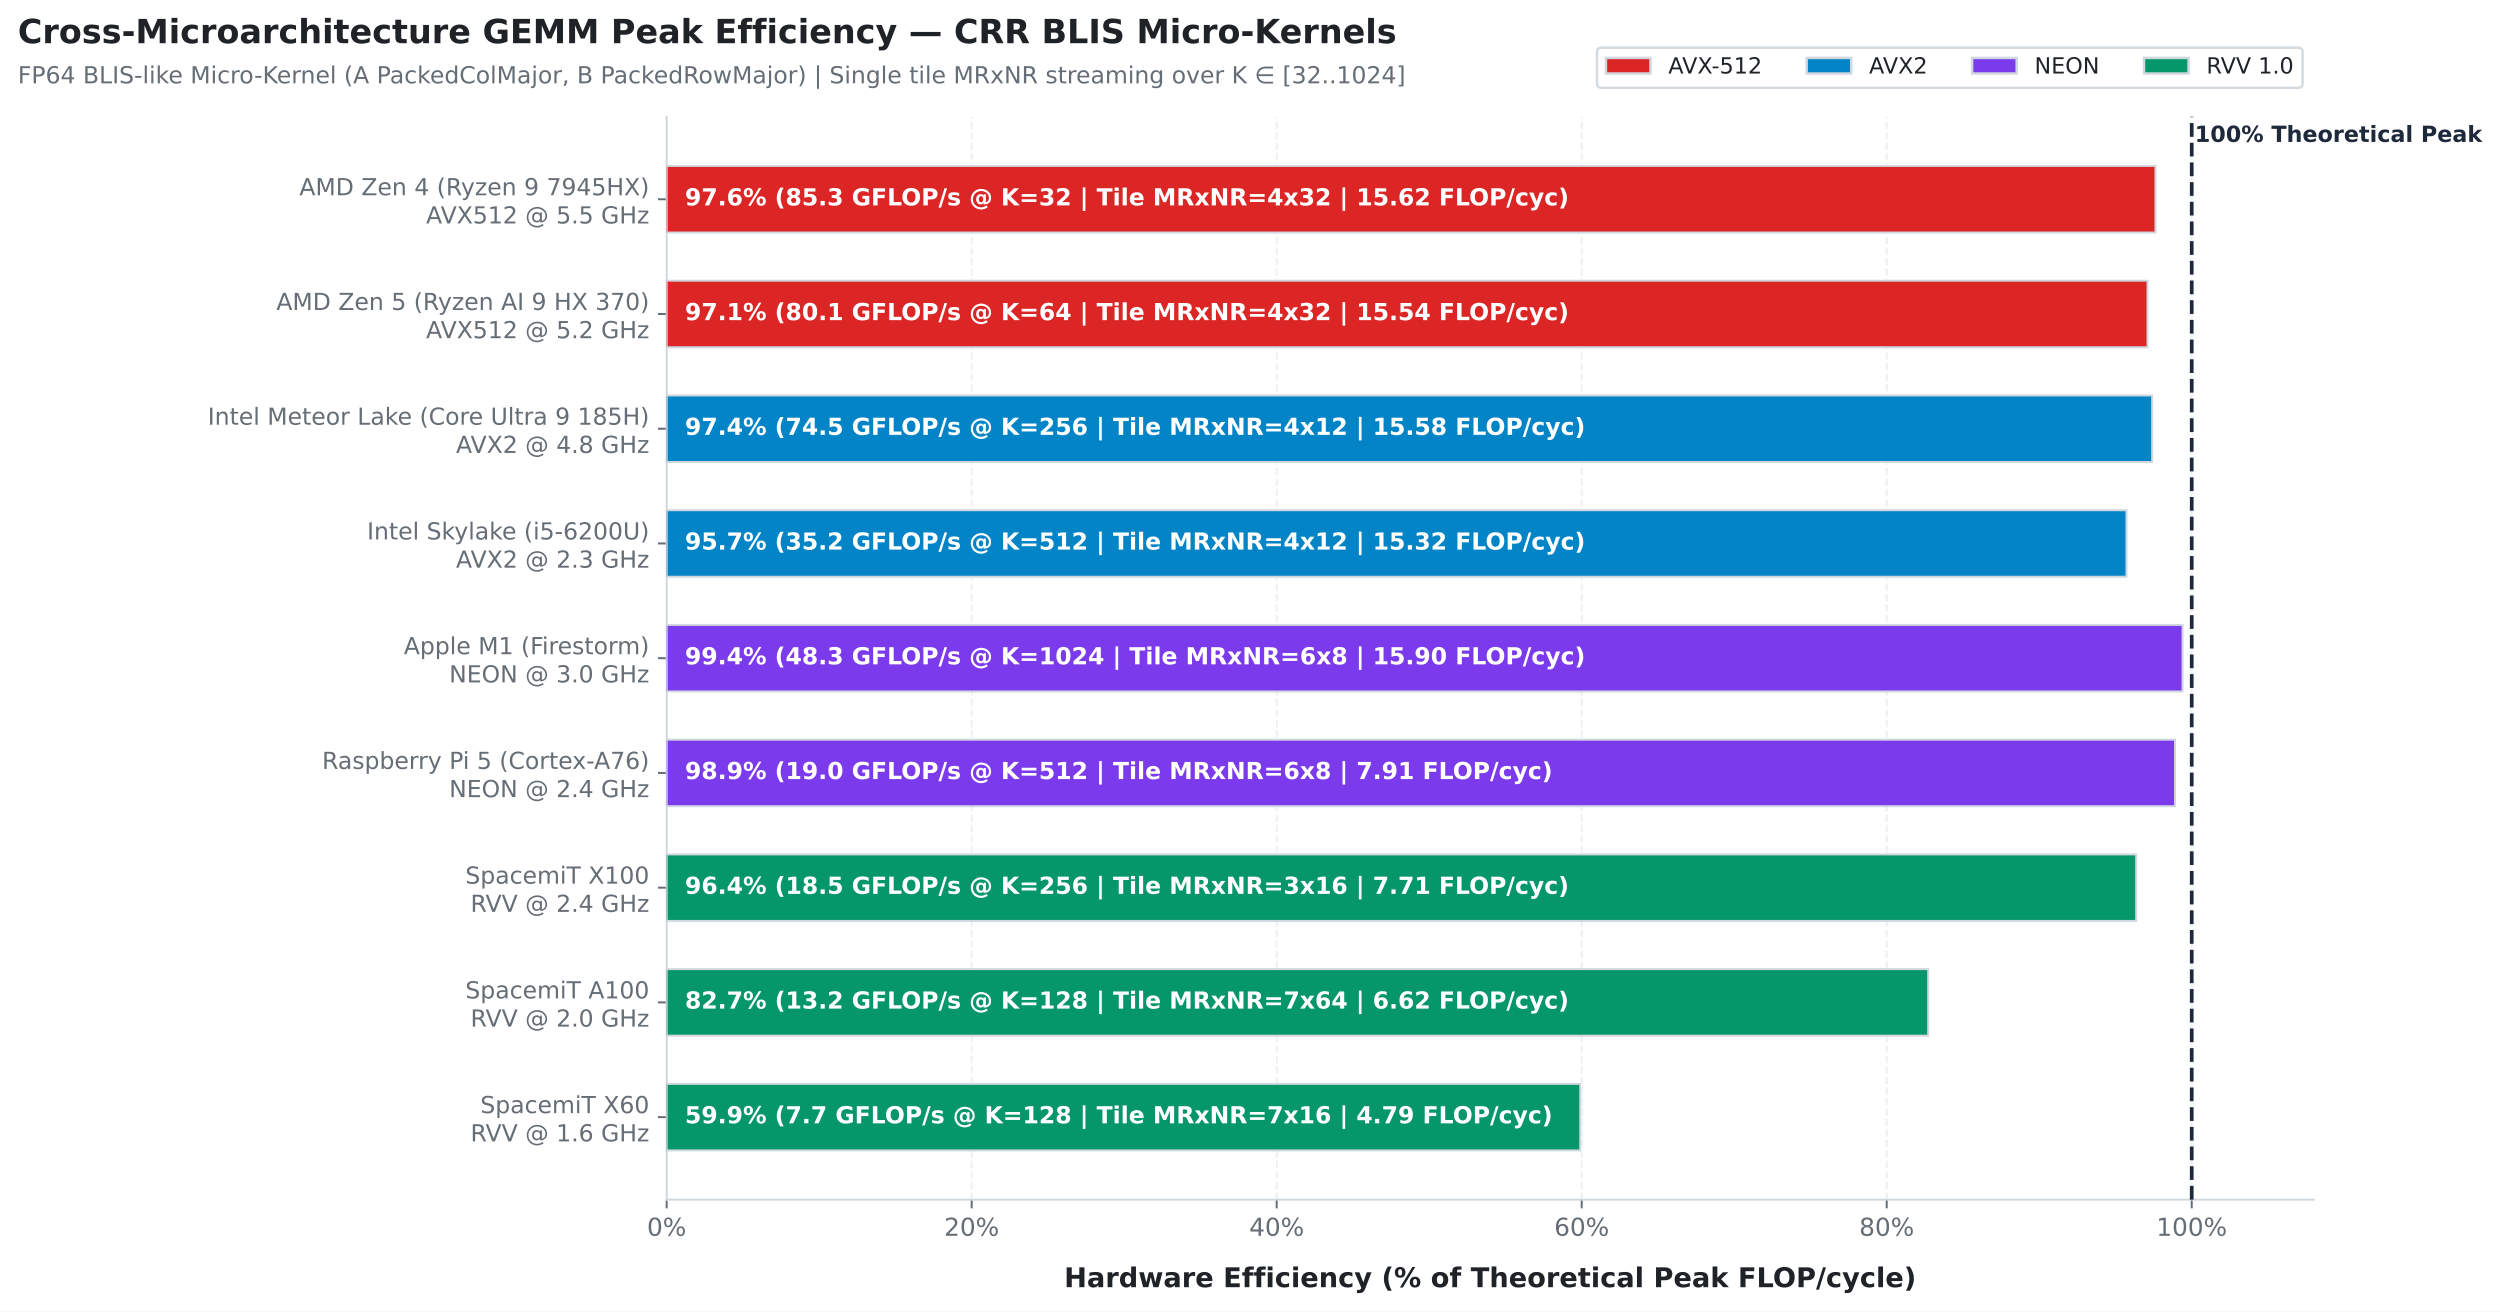
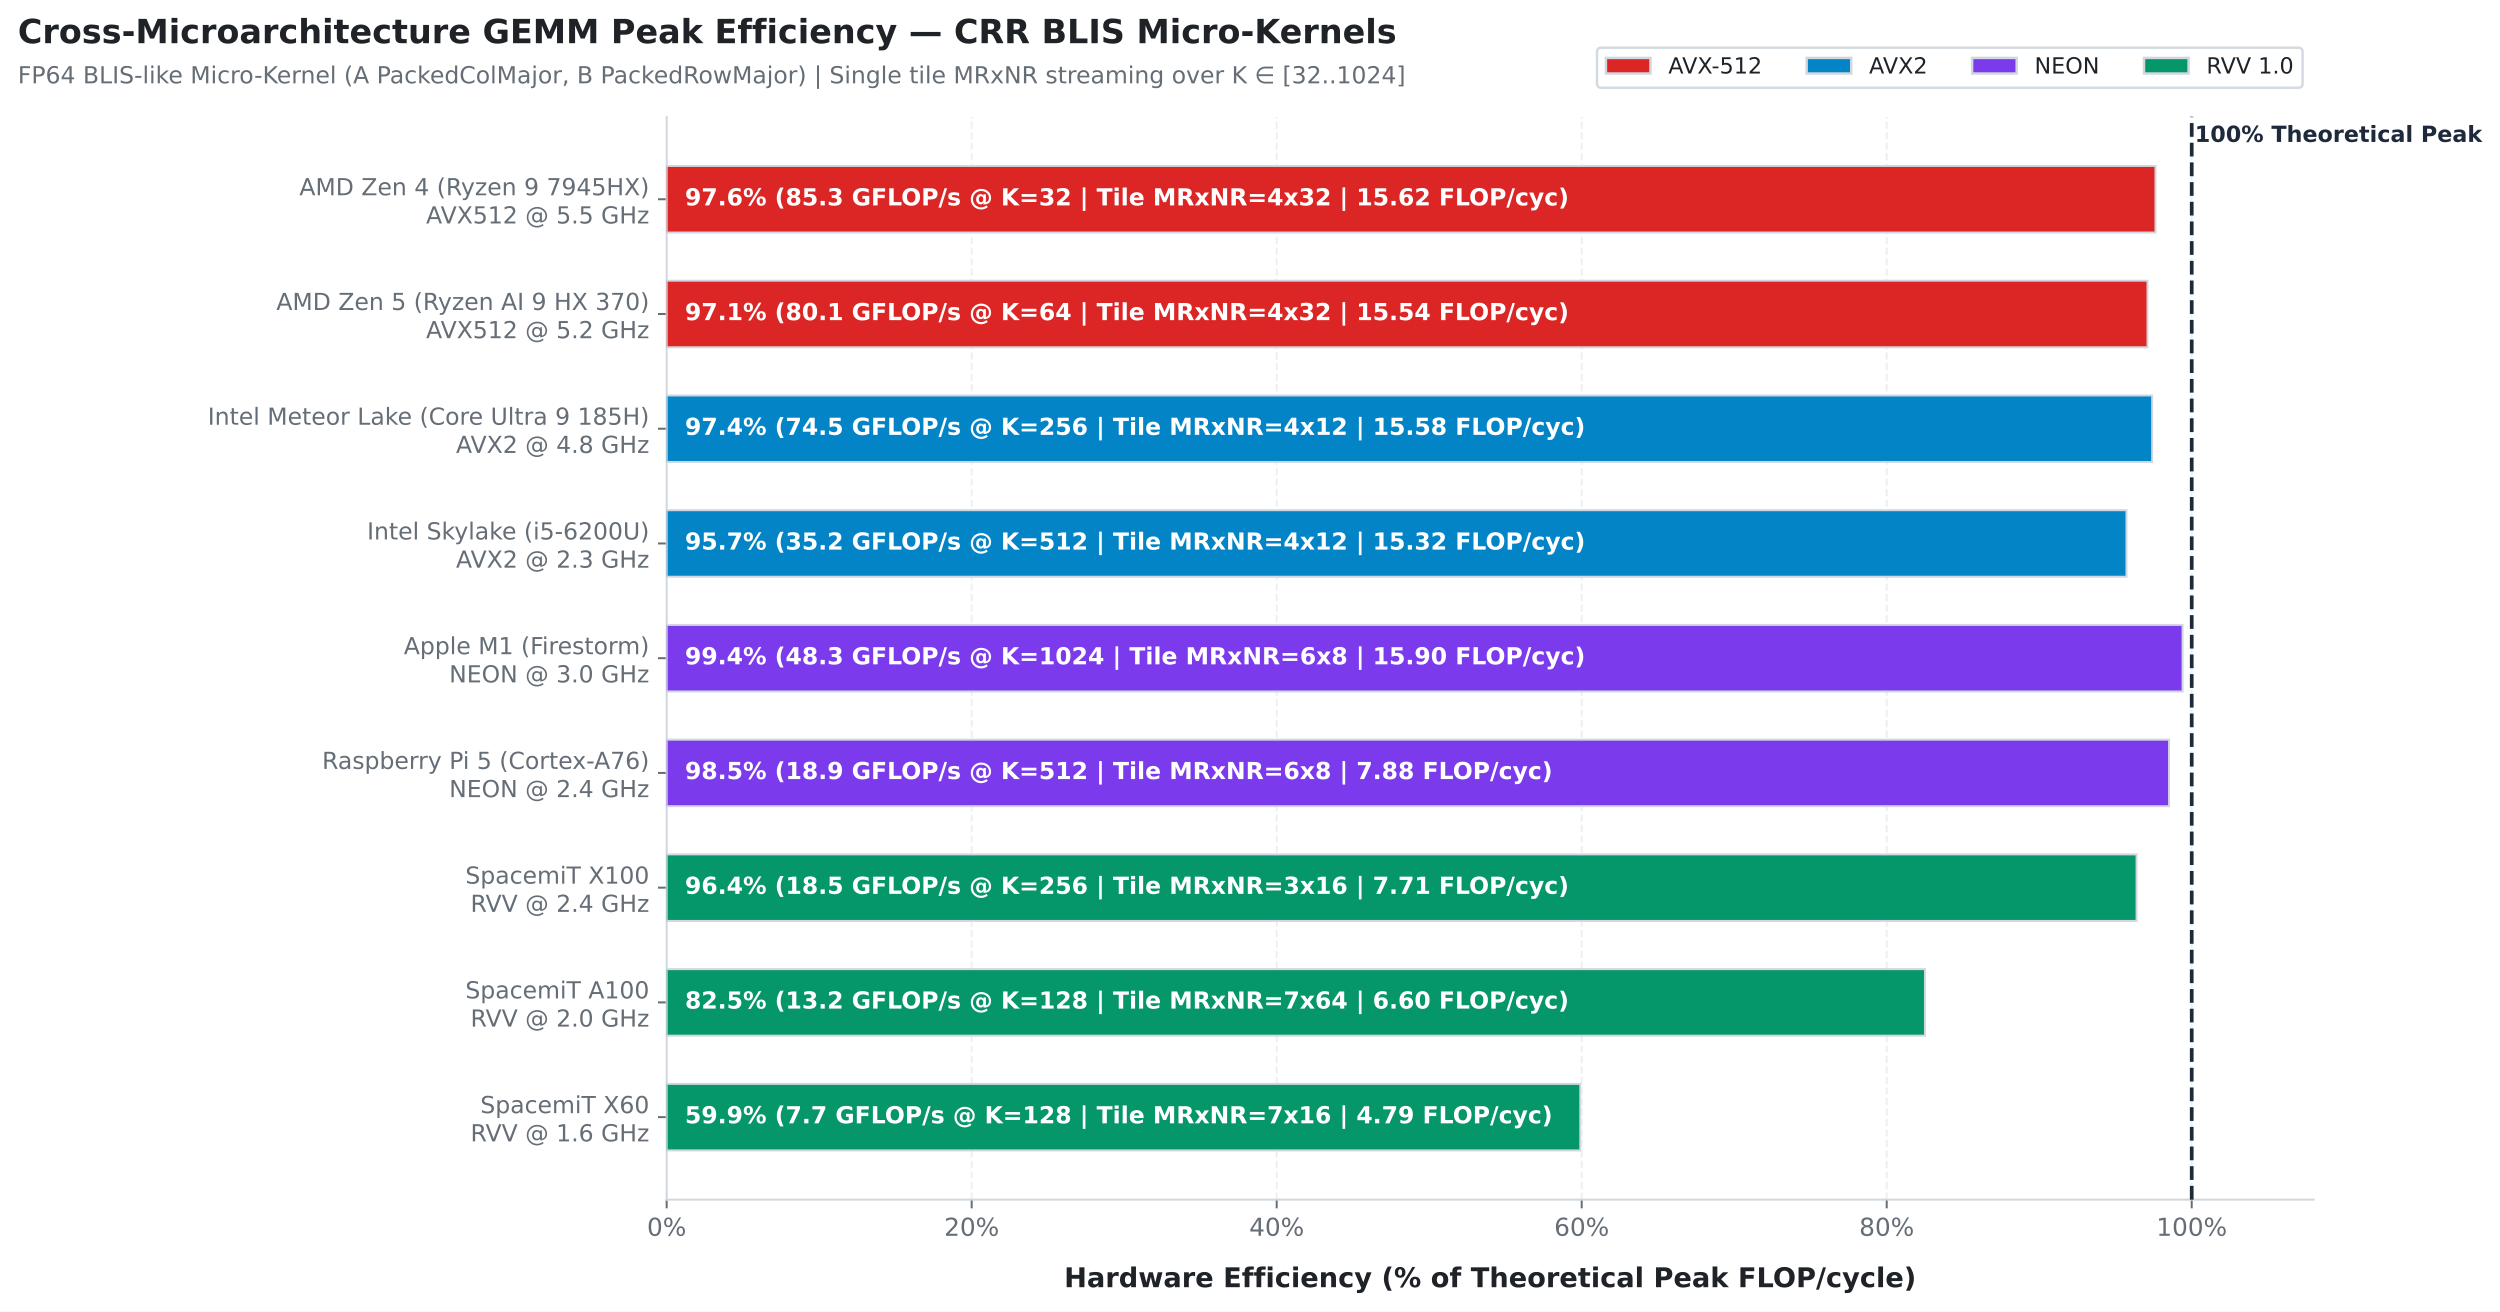
<svg xmlns="http://www.w3.org/2000/svg" xmlns:xlink="http://www.w3.org/1999/xlink" width="1009.801pt" height="529.759pt" viewBox="0 0 1009.801 529.759" version="1.1">
  <defs>
    <style type="text/css">*{stroke-linejoin: round; stroke-linecap: butt}</style>
  </defs>
  <g id="figure_1">
    <g id="patch_1">
      <path d="M 0 529.759  L 1009.801 529.759  L 1009.801 0  L 0 0  z " style="fill: #ffffff" />
    </g>
    <g id="axes_1">
      <g id="patch_2">
        <path d="M 269.28 484.558  L 934.56 484.558  L 934.56 47.158  L 269.28 47.158  z " style="fill: #ffffff" />
      </g>
      <g id="matplotlib.axis_1">
        <g id="xtick_1">
          <g id="line2d_1">
-             <path d="M 269.28 484.558  L 269.28 47.158  " clip-path="url(#peb45b00f5b)" style="fill: none; stroke-dasharray: 2.96,1.28; stroke-dashoffset: 0; stroke: #eaeef2; stroke-opacity: 0.9; stroke-width: 0.8" />
+             <path d="M 269.28 484.558  L 269.28 47.158  " clip-path="url(#p31058bfccd)" style="fill: none; stroke-dasharray: 2.96,1.28; stroke-dashoffset: 0; stroke: #eaeef2; stroke-opacity: 0.9; stroke-width: 0.8" />
          </g>
          <g id="line2d_2">
            <defs>
-               <path id="ma49f41ad8f" d="M 0 0  L 0 3.5  " style="stroke: #656d76; stroke-width: 0.8" />
+               <path id="mc994a63fb5" d="M 0 0  L 0 3.5  " style="stroke: #656d76; stroke-width: 0.8" />
            </defs>
            <g>
-               <use xlink:href="#ma49f41ad8f" x="269.28" y="484.558" style="fill: #656d76; stroke: #656d76; stroke-width: 0.8" />
+               <use xlink:href="#mc994a63fb5" x="269.28" y="484.558" style="fill: #656d76; stroke: #656d76; stroke-width: 0.8" />
            </g>
          </g>
          <g id="text_1">
            <text style="font-size: 10px; font-family: 'DejaVu Sans', 'Liberation Sans', 'Helvetica', 'Arial', sans-serif; text-anchor: middle; fill: #656d76" x="269.28" y="499.156" transform="rotate(-0 269.28 499.1555)">0%</text>
          </g>
        </g>
        <g id="xtick_2">
          <g id="line2d_3">
-             <path d="M 392.48 484.558  L 392.48 47.158  " clip-path="url(#peb45b00f5b)" style="fill: none; stroke-dasharray: 2.96,1.28; stroke-dashoffset: 0; stroke: #eaeef2; stroke-opacity: 0.9; stroke-width: 0.8" />
+             <path d="M 392.48 484.558  L 392.48 47.158  " clip-path="url(#p31058bfccd)" style="fill: none; stroke-dasharray: 2.96,1.28; stroke-dashoffset: 0; stroke: #eaeef2; stroke-opacity: 0.9; stroke-width: 0.8" />
          </g>
          <g id="line2d_4">
            <g>
-               <use xlink:href="#ma49f41ad8f" x="392.48" y="484.558" style="fill: #656d76; stroke: #656d76; stroke-width: 0.8" />
+               <use xlink:href="#mc994a63fb5" x="392.48" y="484.558" style="fill: #656d76; stroke: #656d76; stroke-width: 0.8" />
            </g>
          </g>
          <g id="text_2">
            <text style="font-size: 10px; font-family: 'DejaVu Sans', 'Liberation Sans', 'Helvetica', 'Arial', sans-serif; text-anchor: middle; fill: #656d76" x="392.48" y="499.156" transform="rotate(-0 392.48 499.1555)">20%</text>
          </g>
        </g>
        <g id="xtick_3">
          <g id="line2d_5">
-             <path d="M 515.68 484.558  L 515.68 47.158  " clip-path="url(#peb45b00f5b)" style="fill: none; stroke-dasharray: 2.96,1.28; stroke-dashoffset: 0; stroke: #eaeef2; stroke-opacity: 0.9; stroke-width: 0.8" />
+             <path d="M 515.68 484.558  L 515.68 47.158  " clip-path="url(#p31058bfccd)" style="fill: none; stroke-dasharray: 2.96,1.28; stroke-dashoffset: 0; stroke: #eaeef2; stroke-opacity: 0.9; stroke-width: 0.8" />
          </g>
          <g id="line2d_6">
            <g>
-               <use xlink:href="#ma49f41ad8f" x="515.68" y="484.558" style="fill: #656d76; stroke: #656d76; stroke-width: 0.8" />
+               <use xlink:href="#mc994a63fb5" x="515.68" y="484.558" style="fill: #656d76; stroke: #656d76; stroke-width: 0.8" />
            </g>
          </g>
          <g id="text_3">
            <text style="font-size: 10px; font-family: 'DejaVu Sans', 'Liberation Sans', 'Helvetica', 'Arial', sans-serif; text-anchor: middle; fill: #656d76" x="515.68" y="499.156" transform="rotate(-0 515.68 499.1555)">40%</text>
          </g>
        </g>
        <g id="xtick_4">
          <g id="line2d_7">
-             <path d="M 638.88 484.558  L 638.88 47.158  " clip-path="url(#peb45b00f5b)" style="fill: none; stroke-dasharray: 2.96,1.28; stroke-dashoffset: 0; stroke: #eaeef2; stroke-opacity: 0.9; stroke-width: 0.8" />
+             <path d="M 638.88 484.558  L 638.88 47.158  " clip-path="url(#p31058bfccd)" style="fill: none; stroke-dasharray: 2.96,1.28; stroke-dashoffset: 0; stroke: #eaeef2; stroke-opacity: 0.9; stroke-width: 0.8" />
          </g>
          <g id="line2d_8">
            <g>
-               <use xlink:href="#ma49f41ad8f" x="638.88" y="484.558" style="fill: #656d76; stroke: #656d76; stroke-width: 0.8" />
+               <use xlink:href="#mc994a63fb5" x="638.88" y="484.558" style="fill: #656d76; stroke: #656d76; stroke-width: 0.8" />
            </g>
          </g>
          <g id="text_4">
            <text style="font-size: 10px; font-family: 'DejaVu Sans', 'Liberation Sans', 'Helvetica', 'Arial', sans-serif; text-anchor: middle; fill: #656d76" x="638.88" y="499.156" transform="rotate(-0 638.88 499.1555)">60%</text>
          </g>
        </g>
        <g id="xtick_5">
          <g id="line2d_9">
-             <path d="M 762.08 484.558  L 762.08 47.158  " clip-path="url(#peb45b00f5b)" style="fill: none; stroke-dasharray: 2.96,1.28; stroke-dashoffset: 0; stroke: #eaeef2; stroke-opacity: 0.9; stroke-width: 0.8" />
+             <path d="M 762.08 484.558  L 762.08 47.158  " clip-path="url(#p31058bfccd)" style="fill: none; stroke-dasharray: 2.96,1.28; stroke-dashoffset: 0; stroke: #eaeef2; stroke-opacity: 0.9; stroke-width: 0.8" />
          </g>
          <g id="line2d_10">
            <g>
-               <use xlink:href="#ma49f41ad8f" x="762.08" y="484.558" style="fill: #656d76; stroke: #656d76; stroke-width: 0.8" />
+               <use xlink:href="#mc994a63fb5" x="762.08" y="484.558" style="fill: #656d76; stroke: #656d76; stroke-width: 0.8" />
            </g>
          </g>
          <g id="text_5">
            <text style="font-size: 10px; font-family: 'DejaVu Sans', 'Liberation Sans', 'Helvetica', 'Arial', sans-serif; text-anchor: middle; fill: #656d76" x="762.08" y="499.156" transform="rotate(-0 762.08 499.1555)">80%</text>
          </g>
        </g>
        <g id="xtick_6">
          <g id="line2d_11">
-             <path d="M 885.28 484.558  L 885.28 47.158  " clip-path="url(#peb45b00f5b)" style="fill: none; stroke-dasharray: 2.96,1.28; stroke-dashoffset: 0; stroke: #eaeef2; stroke-opacity: 0.9; stroke-width: 0.8" />
+             <path d="M 885.28 484.558  L 885.28 47.158  " clip-path="url(#p31058bfccd)" style="fill: none; stroke-dasharray: 2.96,1.28; stroke-dashoffset: 0; stroke: #eaeef2; stroke-opacity: 0.9; stroke-width: 0.8" />
          </g>
          <g id="line2d_12">
            <g>
-               <use xlink:href="#ma49f41ad8f" x="885.28" y="484.558" style="fill: #656d76; stroke: #656d76; stroke-width: 0.8" />
+               <use xlink:href="#mc994a63fb5" x="885.28" y="484.558" style="fill: #656d76; stroke: #656d76; stroke-width: 0.8" />
            </g>
          </g>
          <g id="text_6">
            <text style="font-size: 10px; font-family: 'DejaVu Sans', 'Liberation Sans', 'Helvetica', 'Arial', sans-serif; text-anchor: middle; fill: #656d76" x="885.28" y="499.156" transform="rotate(-0 885.28 499.1555)">100%</text>
          </g>
        </g>
        <g id="text_7">
          <text style="font-weight: 700; font-size: 11px; font-family: 'DejaVu Sans', 'Liberation Sans', 'Helvetica', 'Arial', sans-serif; text-anchor: middle; fill: #1f2328" x="601.92" y="519.916" transform="rotate(-0 601.92 519.9162)">Hardware Efficiency (% of Theoretical Peak FLOP/cycle)</text>
        </g>
      </g>
      <g id="matplotlib.axis_2">
        <g id="ytick_1">
          <g id="line2d_13">
            <defs>
-               <path id="m2f58f54390" d="M 0 0  L -3.5 0  " style="stroke: #656d76; stroke-width: 0.8" />
+               <path id="m9b662919d6" d="M 0 0  L -3.5 0  " style="stroke: #656d76; stroke-width: 0.8" />
            </defs>
            <g>
-               <use xlink:href="#m2f58f54390" x="269.28" y="451.236" style="fill: #656d76; stroke: #656d76; stroke-width: 0.8" />
+               <use xlink:href="#m9b662919d6" x="269.28" y="451.236" style="fill: #656d76; stroke: #656d76; stroke-width: 0.8" />
            </g>
          </g>
          <g id="text_8">
            <text style="font-size: 9.5px; font-family: 'DejaVu Sans', 'Liberation Sans', 'Helvetica', 'Arial', sans-serif; fill: #656d76" transform="translate(194.0166 449.6199)">SpacemiT X60</text>
            <text style="font-size: 9.5px; font-family: 'DejaVu Sans', 'Liberation Sans', 'Helvetica', 'Arial', sans-serif; fill: #656d76" transform="translate(190.0444 461.0218)">RVV @ 1.6 GHz</text>
          </g>
        </g>
        <g id="ytick_2">
          <g id="line2d_14">
            <g>
-               <use xlink:href="#m2f58f54390" x="269.28" y="404.892" style="fill: #656d76; stroke: #656d76; stroke-width: 0.8" />
+               <use xlink:href="#m9b662919d6" x="269.28" y="404.892" style="fill: #656d76; stroke: #656d76; stroke-width: 0.8" />
            </g>
          </g>
          <g id="text_9">
            <text style="font-size: 9.5px; font-family: 'DejaVu Sans', 'Liberation Sans', 'Helvetica', 'Arial', sans-serif; fill: #656d76" transform="translate(187.9811 403.2754)">SpacemiT A100</text>
            <text style="font-size: 9.5px; font-family: 'DejaVu Sans', 'Liberation Sans', 'Helvetica', 'Arial', sans-serif; fill: #656d76" transform="translate(190.0444 414.6772)">RVV @ 2.0 GHz</text>
          </g>
        </g>
        <g id="ytick_3">
          <g id="line2d_15">
            <g>
-               <use xlink:href="#m2f58f54390" x="269.28" y="358.547" style="fill: #656d76; stroke: #656d76; stroke-width: 0.8" />
+               <use xlink:href="#m9b662919d6" x="269.28" y="358.547" style="fill: #656d76; stroke: #656d76; stroke-width: 0.8" />
            </g>
          </g>
          <g id="text_10">
            <text style="font-size: 9.5px; font-family: 'DejaVu Sans', 'Liberation Sans', 'Helvetica', 'Arial', sans-serif; fill: #656d76" transform="translate(187.9722 356.9308)">SpacemiT X100</text>
            <text style="font-size: 9.5px; font-family: 'DejaVu Sans', 'Liberation Sans', 'Helvetica', 'Arial', sans-serif; fill: #656d76" transform="translate(190.0444 368.3327)">RVV @ 2.4 GHz</text>
          </g>
        </g>
        <g id="ytick_4">
          <g id="line2d_16">
            <g>
-               <use xlink:href="#m2f58f54390" x="269.28" y="312.202" style="fill: #656d76; stroke: #656d76; stroke-width: 0.8" />
+               <use xlink:href="#m9b662919d6" x="269.28" y="312.202" style="fill: #656d76; stroke: #656d76; stroke-width: 0.8" />
            </g>
          </g>
          <g id="text_11">
            <text style="font-size: 9.5px; font-family: 'DejaVu Sans', 'Liberation Sans', 'Helvetica', 'Arial', sans-serif; fill: #656d76" transform="translate(130.086 310.5862)">Raspberry Pi 5 (Cortex-A76)</text>
            <text style="font-size: 9.5px; font-family: 'DejaVu Sans', 'Liberation Sans', 'Helvetica', 'Arial', sans-serif; fill: #656d76" transform="translate(181.4276 321.9881)">NEON @ 2.4 GHz</text>
          </g>
        </g>
        <g id="ytick_5">
          <g id="line2d_17">
            <g>
-               <use xlink:href="#m2f58f54390" x="269.28" y="265.858" style="fill: #656d76; stroke: #656d76; stroke-width: 0.8" />
+               <use xlink:href="#m9b662919d6" x="269.28" y="265.858" style="fill: #656d76; stroke: #656d76; stroke-width: 0.8" />
            </g>
          </g>
          <g id="text_12">
            <text style="font-size: 9.5px; font-family: 'DejaVu Sans', 'Liberation Sans', 'Helvetica', 'Arial', sans-serif; fill: #656d76" transform="translate(163.1104 264.2417)">Apple M1 (Firestorm)</text>
            <text style="font-size: 9.5px; font-family: 'DejaVu Sans', 'Liberation Sans', 'Helvetica', 'Arial', sans-serif; fill: #656d76" transform="translate(181.4276 275.6435)">NEON @ 3.0 GHz</text>
          </g>
        </g>
        <g id="ytick_6">
          <g id="line2d_18">
            <g>
-               <use xlink:href="#m2f58f54390" x="269.28" y="219.513" style="fill: #656d76; stroke: #656d76; stroke-width: 0.8" />
+               <use xlink:href="#m9b662919d6" x="269.28" y="219.513" style="fill: #656d76; stroke: #656d76; stroke-width: 0.8" />
            </g>
          </g>
          <g id="text_13">
            <text style="font-size: 9.5px; font-family: 'DejaVu Sans', 'Liberation Sans', 'Helvetica', 'Arial', sans-serif; fill: #656d76" transform="translate(148.2696 217.8971)">Intel Skylake (i5-6200U)</text>
            <text style="font-size: 9.5px; font-family: 'DejaVu Sans', 'Liberation Sans', 'Helvetica', 'Arial', sans-serif; fill: #656d76" transform="translate(184.1811 229.299)">AVX2 @ 2.3 GHz</text>
          </g>
        </g>
        <g id="ytick_7">
          <g id="line2d_19">
            <g>
-               <use xlink:href="#m2f58f54390" x="269.28" y="173.169" style="fill: #656d76; stroke: #656d76; stroke-width: 0.8" />
+               <use xlink:href="#m9b662919d6" x="269.28" y="173.169" style="fill: #656d76; stroke: #656d76; stroke-width: 0.8" />
            </g>
          </g>
          <g id="text_14">
            <text style="font-size: 9.5px; font-family: 'DejaVu Sans', 'Liberation Sans', 'Helvetica', 'Arial', sans-serif; fill: #656d76" transform="translate(83.91305 171.5526)">Intel Meteor Lake (Core Ultra 9 185H)</text>
            <text style="font-size: 9.5px; font-family: 'DejaVu Sans', 'Liberation Sans', 'Helvetica', 'Arial', sans-serif; fill: #656d76" transform="translate(184.1811 182.9544)">AVX2 @ 4.8 GHz</text>
          </g>
        </g>
        <g id="ytick_8">
          <g id="line2d_20">
            <g>
-               <use xlink:href="#m2f58f54390" x="269.28" y="126.824" style="fill: #656d76; stroke: #656d76; stroke-width: 0.8" />
+               <use xlink:href="#m9b662919d6" x="269.28" y="126.824" style="fill: #656d76; stroke: #656d76; stroke-width: 0.8" />
            </g>
          </g>
          <g id="text_15">
            <text style="font-size: 9.5px; font-family: 'DejaVu Sans', 'Liberation Sans', 'Helvetica', 'Arial', sans-serif; fill: #656d76" transform="translate(111.6174 125.2076)">AMD Zen 5 (Ryzen AI 9 HX 370)</text>
            <text style="font-size: 9.5px; font-family: 'DejaVu Sans', 'Liberation Sans', 'Helvetica', 'Arial', sans-serif; fill: #656d76" transform="translate(172.0923 136.6095)">AVX512 @ 5.2 GHz</text>
          </g>
        </g>
        <g id="ytick_9">
          <g id="line2d_21">
            <g>
-               <use xlink:href="#m2f58f54390" x="269.28" y="80.48" style="fill: #656d76; stroke: #656d76; stroke-width: 0.8" />
+               <use xlink:href="#m9b662919d6" x="269.28" y="80.48" style="fill: #656d76; stroke: #656d76; stroke-width: 0.8" />
            </g>
          </g>
          <g id="text_16">
            <text style="font-size: 9.5px; font-family: 'DejaVu Sans', 'Liberation Sans', 'Helvetica', 'Arial', sans-serif; fill: #656d76" transform="translate(120.9126 78.86306)">AMD Zen 4 (Ryzen 9 7945HX)</text>
            <text style="font-size: 9.5px; font-family: 'DejaVu Sans', 'Liberation Sans', 'Helvetica', 'Arial', sans-serif; fill: #656d76" transform="translate(172.0923 90.26491)">AVX512 @ 5.5 GHz</text>
          </g>
        </g>
      </g>
      <g id="patch_3">
        <path d="M 269.28 484.558  L 269.28 47.158  " style="fill: none; stroke: #d0d7de; stroke-width: 0.8; stroke-linejoin: miter; stroke-linecap: square" />
      </g>
      <g id="patch_4">
        <path d="M 269.28 484.558  L 934.56 484.558  " style="fill: none; stroke: #d0d7de; stroke-width: 0.8; stroke-linejoin: miter; stroke-linecap: square" />
      </g>
      <g id="patch_5">
-         <path d="M 269.28 464.676  L 638.291 464.676  L 638.291 437.796  L 269.28 437.796  z " clip-path="url(#peb45b00f5b)" style="fill: #059669; stroke: #d0d7de; stroke-width: 0.8; stroke-linejoin: miter" />
+         <path d="M 269.28 464.676  L 638.303 464.676  L 638.303 437.796  L 269.28 437.796  z " clip-path="url(#p31058bfccd)" style="fill: #059669; stroke: #d0d7de; stroke-width: 0.8; stroke-linejoin: miter" />
      </g>
      <g id="patch_6">
-         <path d="M 269.28 418.332  L 778.824 418.332  L 778.824 391.452  L 269.28 391.452  z " clip-path="url(#peb45b00f5b)" style="fill: #059669; stroke: #d0d7de; stroke-width: 0.8; stroke-linejoin: miter" />
+         <path d="M 269.28 418.332  L 777.534 418.332  L 777.534 391.452  L 269.28 391.452  z " clip-path="url(#p31058bfccd)" style="fill: #059669; stroke: #d0d7de; stroke-width: 0.8; stroke-linejoin: miter" />
      </g>
      <g id="patch_7">
-         <path d="M 269.28 371.987  L 862.841 371.987  L 862.841 345.107  L 269.28 345.107  z " clip-path="url(#peb45b00f5b)" style="fill: #059669; stroke: #d0d7de; stroke-width: 0.8; stroke-linejoin: miter" />
+         <path d="M 269.28 371.987  L 863.001 371.987  L 863.001 345.107  L 269.28 345.107  z " clip-path="url(#p31058bfccd)" style="fill: #059669; stroke: #d0d7de; stroke-width: 0.8; stroke-linejoin: miter" />
      </g>
      <g id="patch_8">
-         <path d="M 269.28 325.642  L 878.539 325.642  L 878.539 298.763  L 269.28 298.763  z " clip-path="url(#peb45b00f5b)" style="fill: #7c3aed; stroke: #d0d7de; stroke-width: 0.8; stroke-linejoin: miter" />
+         <path d="M 269.28 325.642  L 876.123 325.642  L 876.123 298.763  L 269.28 298.763  z " clip-path="url(#p31058bfccd)" style="fill: #7c3aed; stroke: #d0d7de; stroke-width: 0.8; stroke-linejoin: miter" />
      </g>
      <g id="patch_9">
-         <path d="M 269.28 279.298  L 881.589 279.298  L 881.589 252.418  L 269.28 252.418  z " clip-path="url(#peb45b00f5b)" style="fill: #7c3aed; stroke: #d0d7de; stroke-width: 0.8; stroke-linejoin: miter" />
+         <path d="M 269.28 279.298  L 881.589 279.298  L 881.589 252.418  L 269.28 252.418  z " clip-path="url(#p31058bfccd)" style="fill: #7c3aed; stroke: #d0d7de; stroke-width: 0.8; stroke-linejoin: miter" />
      </g>
      <g id="patch_10">
-         <path d="M 269.28 232.953  L 858.919 232.953  L 858.919 206.073  L 269.28 206.073  z " clip-path="url(#peb45b00f5b)" style="fill: #0284c7; stroke: #d0d7de; stroke-width: 0.8; stroke-linejoin: miter" />
+         <path d="M 269.28 232.953  L 858.919 232.953  L 858.919 206.073  L 269.28 206.073  z " clip-path="url(#p31058bfccd)" style="fill: #0284c7; stroke: #d0d7de; stroke-width: 0.8; stroke-linejoin: miter" />
      </g>
      <g id="patch_11">
-         <path d="M 269.28 186.609  L 869.294 186.609  L 869.294 159.729  L 269.28 159.729  z " clip-path="url(#peb45b00f5b)" style="fill: #0284c7; stroke: #d0d7de; stroke-width: 0.8; stroke-linejoin: miter" />
+         <path d="M 269.28 186.609  L 869.294 186.609  L 869.294 159.729  L 269.28 159.729  z " clip-path="url(#p31058bfccd)" style="fill: #0284c7; stroke: #d0d7de; stroke-width: 0.8; stroke-linejoin: miter" />
      </g>
      <g id="patch_12">
-         <path d="M 269.28 140.264  L 867.421 140.264  L 867.421 113.384  L 269.28 113.384  z " clip-path="url(#peb45b00f5b)" style="fill: #dc2626; stroke: #d0d7de; stroke-width: 0.8; stroke-linejoin: miter" />
+         <path d="M 269.28 140.264  L 867.421 140.264  L 867.421 113.384  L 269.28 113.384  z " clip-path="url(#p31058bfccd)" style="fill: #dc2626; stroke: #d0d7de; stroke-width: 0.8; stroke-linejoin: miter" />
      </g>
      <g id="patch_13">
-         <path d="M 269.28 93.92  L 870.643 93.92  L 870.643 67.04  L 269.28 67.04  z " clip-path="url(#peb45b00f5b)" style="fill: #dc2626; stroke: #d0d7de; stroke-width: 0.8; stroke-linejoin: miter" />
+         <path d="M 269.28 93.92  L 870.643 93.92  L 870.643 67.04  L 269.28 67.04  z " clip-path="url(#p31058bfccd)" style="fill: #dc2626; stroke: #d0d7de; stroke-width: 0.8; stroke-linejoin: miter" />
      </g>
      <g id="line2d_22">
-         <path d="M 885.28 484.558  L 885.28 47.158  " clip-path="url(#peb45b00f5b)" style="fill: none; stroke-dasharray: 5.55,2.4; stroke-dashoffset: 0; stroke: #1e293b; stroke-width: 1.5" />
+         <path d="M 885.28 484.558  L 885.28 47.158  " clip-path="url(#p31058bfccd)" style="fill: none; stroke-dasharray: 5.55,2.4; stroke-dashoffset: 0; stroke: #1e293b; stroke-width: 1.5" />
      </g>
      <g id="text_17">
        <text style="font-weight: 700; font-size: 9px; font-family: 'DejaVu Sans', 'Liberation Sans', 'Helvetica', 'Arial', sans-serif; text-anchor: start; fill: #1e293b" x="886.512" y="57.328" transform="rotate(-0 886.512 57.32836)">100% Theoretical Peak</text>
      </g>
      <g id="text_18">
        <text style="font-weight: 700; font-size: 9.5px; font-family: 'DejaVu Sans', 'Liberation Sans', 'Helvetica', 'Arial', sans-serif; text-anchor: start; fill: #ffffff" x="276.672" y="453.725" transform="rotate(-0 276.672 453.7251)"> 59.9%  (7.7 GFLOP/s @ K=128 | Tile MRxNR=7x16 | 4.79 FLOP/cyc)</text>
      </g>
      <g id="text_19">
-         <text style="font-weight: 700; font-size: 9.5px; font-family: 'DejaVu Sans', 'Liberation Sans', 'Helvetica', 'Arial', sans-serif; text-anchor: start; fill: #ffffff" x="276.672" y="407.381" transform="rotate(-0 276.672 407.3805)"> 82.7%  (13.2 GFLOP/s @ K=128 | Tile MRxNR=7x64 | 6.62 FLOP/cyc)</text>
+         <text style="font-weight: 700; font-size: 9.5px; font-family: 'DejaVu Sans', 'Liberation Sans', 'Helvetica', 'Arial', sans-serif; text-anchor: start; fill: #ffffff" x="276.672" y="407.381" transform="rotate(-0 276.672 407.3805)"> 82.5%  (13.2 GFLOP/s @ K=128 | Tile MRxNR=7x64 | 6.60 FLOP/cyc)</text>
      </g>
      <g id="text_20">
        <text style="font-weight: 700; font-size: 9.5px; font-family: 'DejaVu Sans', 'Liberation Sans', 'Helvetica', 'Arial', sans-serif; text-anchor: start; fill: #ffffff" x="276.672" y="361.036" transform="rotate(-0 276.672 361.0359)"> 96.4%  (18.5 GFLOP/s @ K=256 | Tile MRxNR=3x16 | 7.71 FLOP/cyc)</text>
      </g>
      <g id="text_21">
-         <text style="font-weight: 700; font-size: 9.5px; font-family: 'DejaVu Sans', 'Liberation Sans', 'Helvetica', 'Arial', sans-serif; text-anchor: start; fill: #ffffff" x="276.672" y="314.691" transform="rotate(-0 276.672 314.6914)"> 98.9%  (19.0 GFLOP/s @ K=512 | Tile MRxNR=6x8 | 7.91 FLOP/cyc)</text>
+         <text style="font-weight: 700; font-size: 9.5px; font-family: 'DejaVu Sans', 'Liberation Sans', 'Helvetica', 'Arial', sans-serif; text-anchor: start; fill: #ffffff" x="276.672" y="314.691" transform="rotate(-0 276.672 314.6914)"> 98.5%  (18.9 GFLOP/s @ K=512 | Tile MRxNR=6x8 | 7.88 FLOP/cyc)</text>
      </g>
      <g id="text_22">
        <text style="font-weight: 700; font-size: 9.5px; font-family: 'DejaVu Sans', 'Liberation Sans', 'Helvetica', 'Arial', sans-serif; text-anchor: start; fill: #ffffff" x="276.672" y="268.347" transform="rotate(-0 276.672 268.3468)"> 99.4%  (48.3 GFLOP/s @ K=1024 | Tile MRxNR=6x8 | 15.90 FLOP/cyc)</text>
      </g>
      <g id="text_23">
        <text style="font-weight: 700; font-size: 9.5px; font-family: 'DejaVu Sans', 'Liberation Sans', 'Helvetica', 'Arial', sans-serif; text-anchor: start; fill: #ffffff" x="276.672" y="222.002" transform="rotate(-0 276.672 222.0023)"> 95.7%  (35.2 GFLOP/s @ K=512 | Tile MRxNR=4x12 | 15.32 FLOP/cyc)</text>
      </g>
      <g id="text_24">
        <text style="font-weight: 700; font-size: 9.5px; font-family: 'DejaVu Sans', 'Liberation Sans', 'Helvetica', 'Arial', sans-serif; text-anchor: start; fill: #ffffff" x="276.672" y="175.658" transform="rotate(-0 276.672 175.6577)"> 97.4%  (74.5 GFLOP/s @ K=256 | Tile MRxNR=4x12 | 15.58 FLOP/cyc)</text>
      </g>
      <g id="text_25">
        <text style="font-weight: 700; font-size: 9.5px; font-family: 'DejaVu Sans', 'Liberation Sans', 'Helvetica', 'Arial', sans-serif; text-anchor: start; fill: #ffffff" x="276.672" y="129.313" transform="rotate(-0 276.672 129.3131)"> 97.1%  (80.1 GFLOP/s @ K=64 | Tile MRxNR=4x32 | 15.54 FLOP/cyc)</text>
      </g>
      <g id="text_26">
        <text style="font-weight: 700; font-size: 9.5px; font-family: 'DejaVu Sans', 'Liberation Sans', 'Helvetica', 'Arial', sans-serif; text-anchor: start; fill: #ffffff" x="276.672" y="82.969" transform="rotate(-0 276.672 82.96856)"> 97.6%  (85.3 GFLOP/s @ K=32 | Tile MRxNR=4x32 | 15.62 FLOP/cyc)</text>
      </g>
    </g>
    <g id="text_27">
      <text style="font-weight: 700; font-size: 13.5px; font-family: 'DejaVu Sans', 'Liberation Sans', 'Helvetica', 'Arial', sans-serif; text-anchor: start; fill: #1f2328" x="7.2" y="17.458" transform="rotate(-0 7.2 17.45789)">Cross-Microarchitecture GEMM Peak Efficiency — CRR BLIS Micro-Kernels</text>
    </g>
    <g id="text_28">
      <text style="font-size: 9.5px; font-family: 'DejaVu Sans', 'Liberation Sans', 'Helvetica', 'Arial', sans-serif; text-anchor: start; fill: #656d76" x="7.2" y="33.658" transform="rotate(-0 7.2 33.65789)">FP64 BLIS-like Micro-Kernel (A PackedColMajor, B PackedRowMajor) | Single tile MRxNR streaming over K ∈ [32..1024]</text>
    </g>
    <g id="legend_1">
      <g id="patch_14">
        <path d="M 646.865 35.459  L 928.26 35.459  Q 930.06 35.459 930.06 33.659  L 930.06 21.058  Q 930.06 19.258 928.26 19.258  L 646.865 19.258  Q 645.065 19.258 645.065 21.058  L 645.065 33.659  Q 645.065 35.459 646.865 35.459  z " style="fill: #ffffff; opacity: 0.92; stroke: #d0d7de; stroke-linejoin: miter" />
      </g>
      <g id="patch_15">
        <path d="M 648.665 29.696  L 666.665 29.696  L 666.665 23.396  L 648.665 23.396  z " style="fill: #dc2626; stroke: #d0d7de; stroke-linejoin: miter" />
      </g>
      <g id="text_29">
        <text style="font-size: 9px; font-family: 'DejaVu Sans', 'Liberation Sans', 'Helvetica', 'Arial', sans-serif; text-anchor: start; fill: #1f2328" x="673.865" y="29.696" transform="rotate(-0 673.8652 29.69648)">AVX-512</text>
      </g>
      <g id="patch_16">
        <path d="M 729.745 29.696  L 747.745 29.696  L 747.745 23.396  L 729.745 23.396  z " style="fill: #0284c7; stroke: #d0d7de; stroke-linejoin: miter" />
      </g>
      <g id="text_30">
        <text style="font-size: 9px; font-family: 'DejaVu Sans', 'Liberation Sans', 'Helvetica', 'Arial', sans-serif; text-anchor: start; fill: #1f2328" x="754.945" y="29.696" transform="rotate(-0 754.9453 29.69648)">AVX2</text>
      </g>
      <g id="patch_17">
        <path d="M 796.575 29.696  L 814.575 29.696  L 814.575 23.396  L 796.575 23.396  z " style="fill: #7c3aed; stroke: #d0d7de; stroke-linejoin: miter" />
      </g>
      <g id="text_31">
        <text style="font-size: 9px; font-family: 'DejaVu Sans', 'Liberation Sans', 'Helvetica', 'Arial', sans-serif; text-anchor: start; fill: #1f2328" x="821.775" y="29.696" transform="rotate(-0 821.7745 29.69648)">NEON</text>
      </g>
      <g id="patch_18">
        <path d="M 866.012 29.696  L 884.012 29.696  L 884.012 23.396  L 866.012 23.396  z " style="fill: #059669; stroke: #d0d7de; stroke-linejoin: miter" />
      </g>
      <g id="text_32">
        <text style="font-size: 9px; font-family: 'DejaVu Sans', 'Liberation Sans', 'Helvetica', 'Arial', sans-serif; text-anchor: start; fill: #1f2328" x="891.212" y="29.696" transform="rotate(-0 891.2123 29.69648)">RVV 1.0</text>
      </g>
    </g>
  </g>
  <defs>
-     <clipPath id="peb45b00f5b">
+     <clipPath id="p31058bfccd">
      <rect x="269.28" y="47.158" width="665.28" height="437.4" />
    </clipPath>
  </defs>
</svg>
